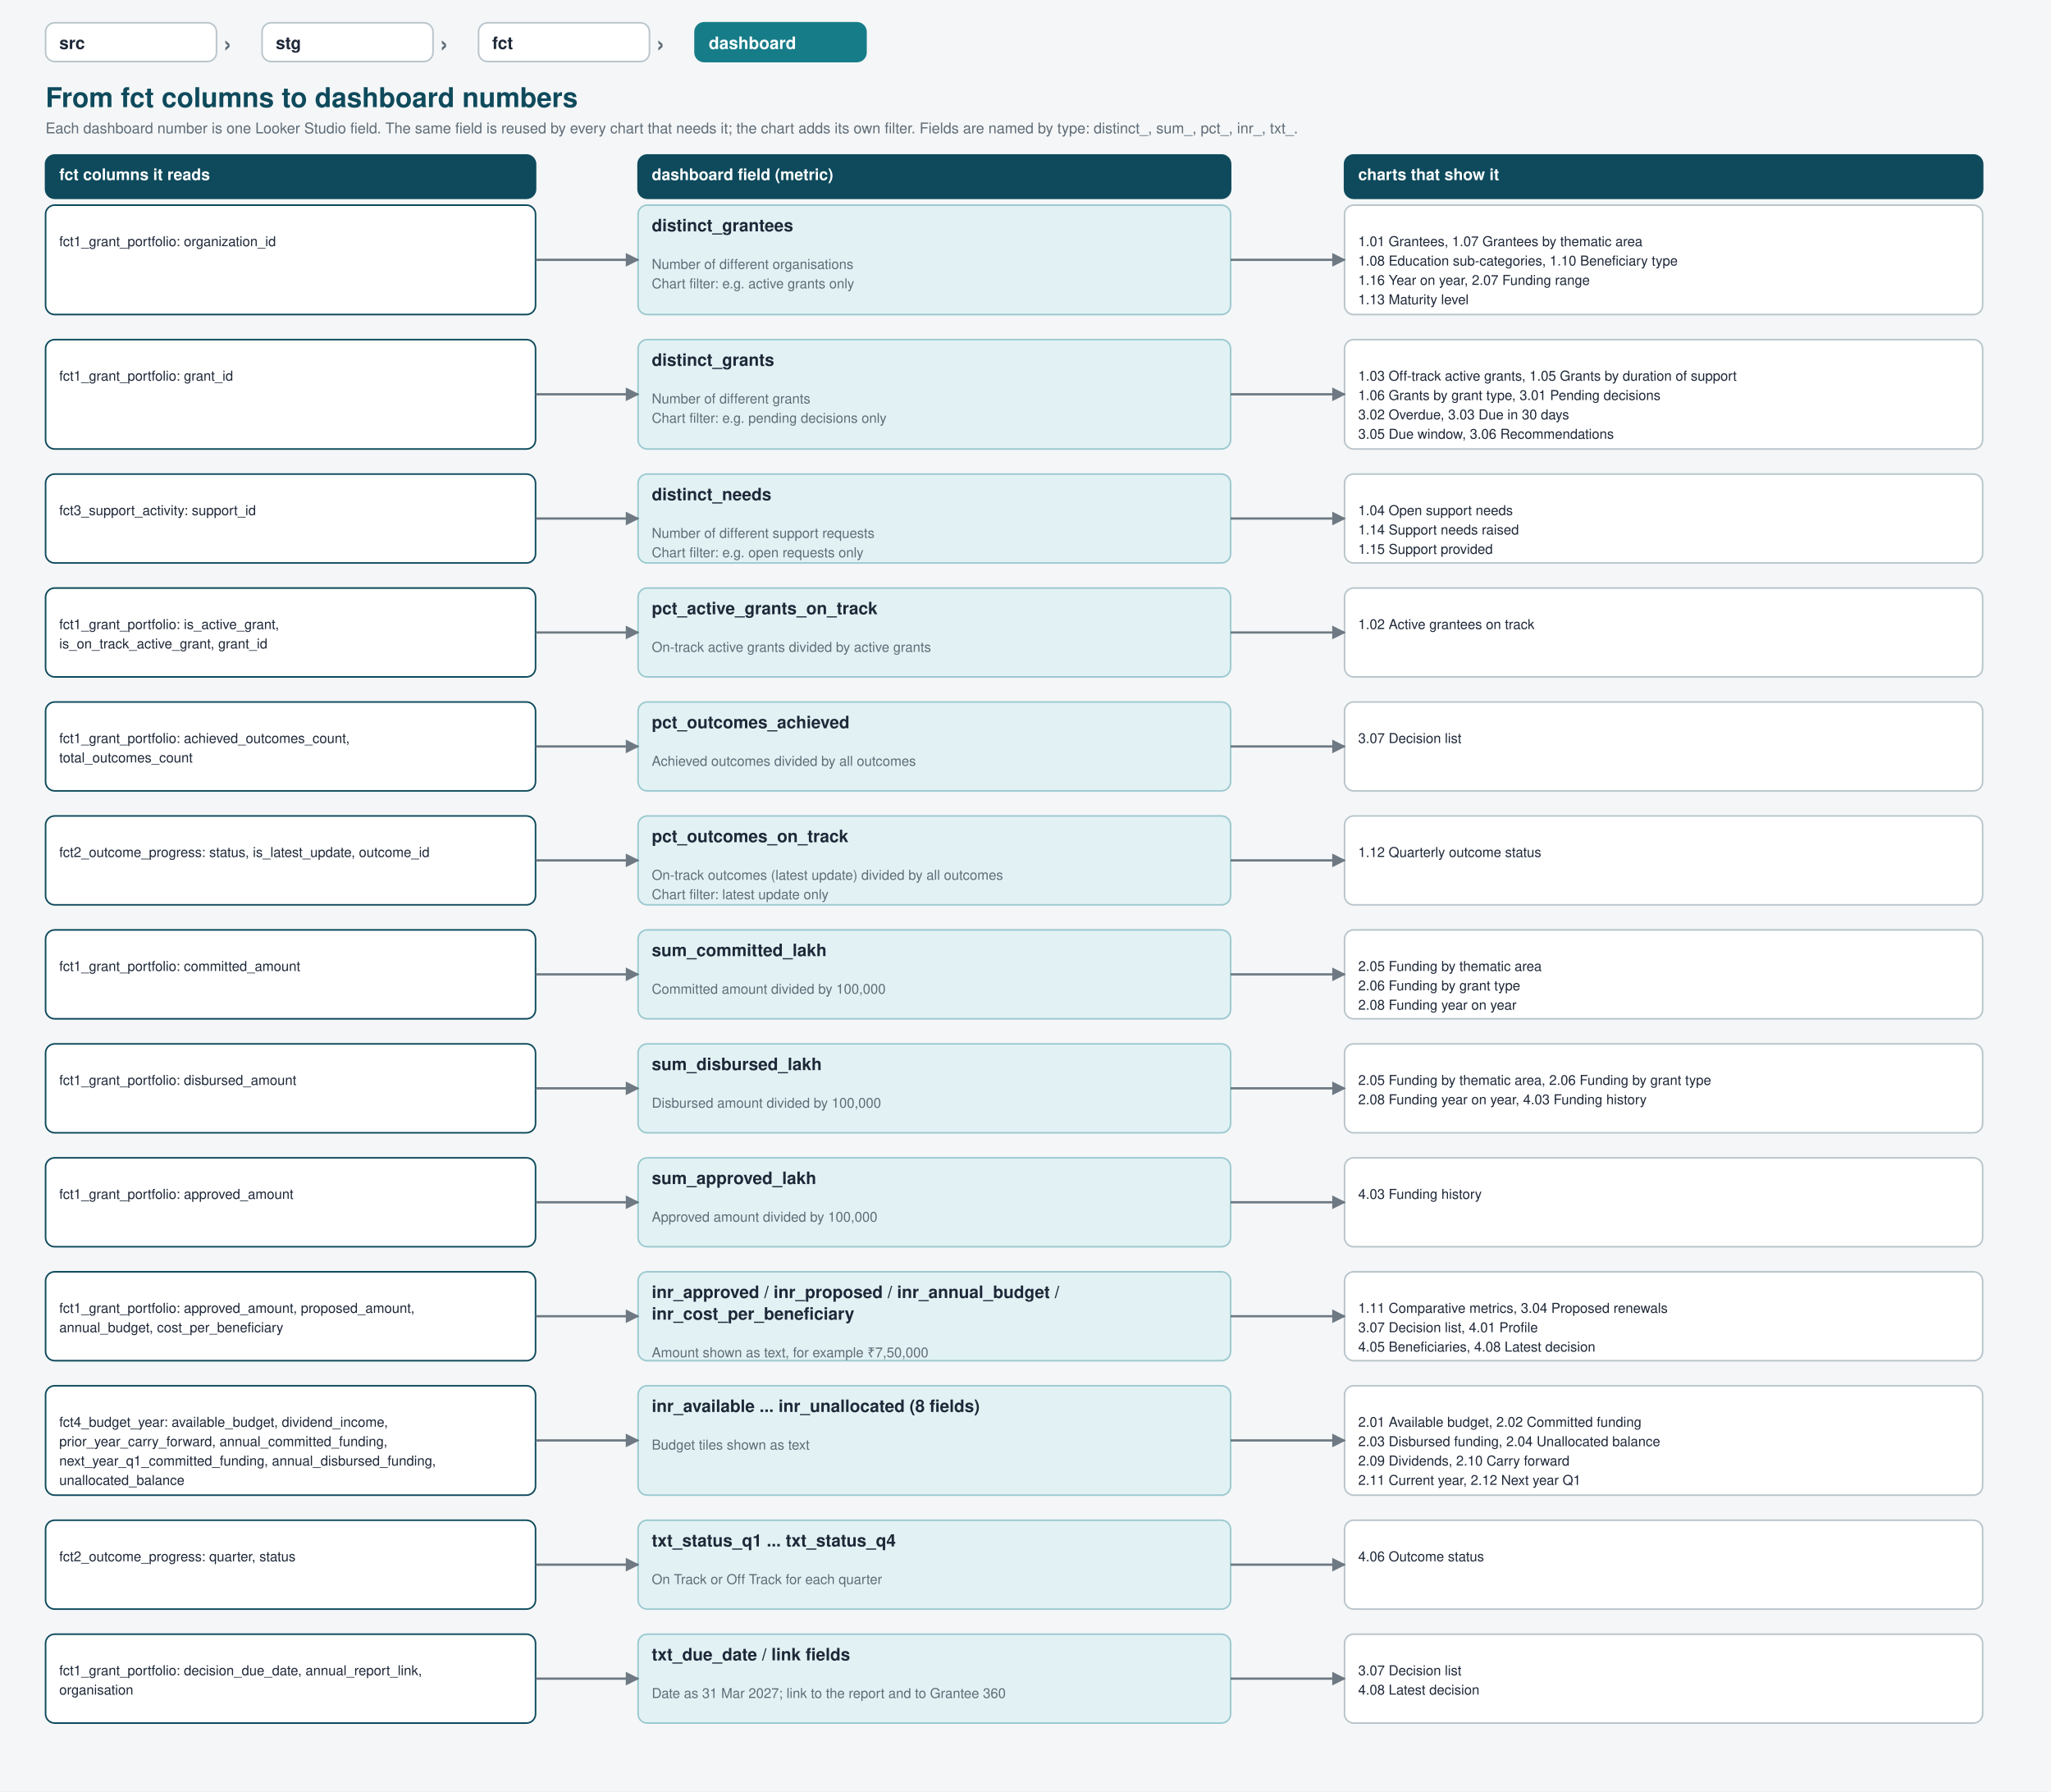
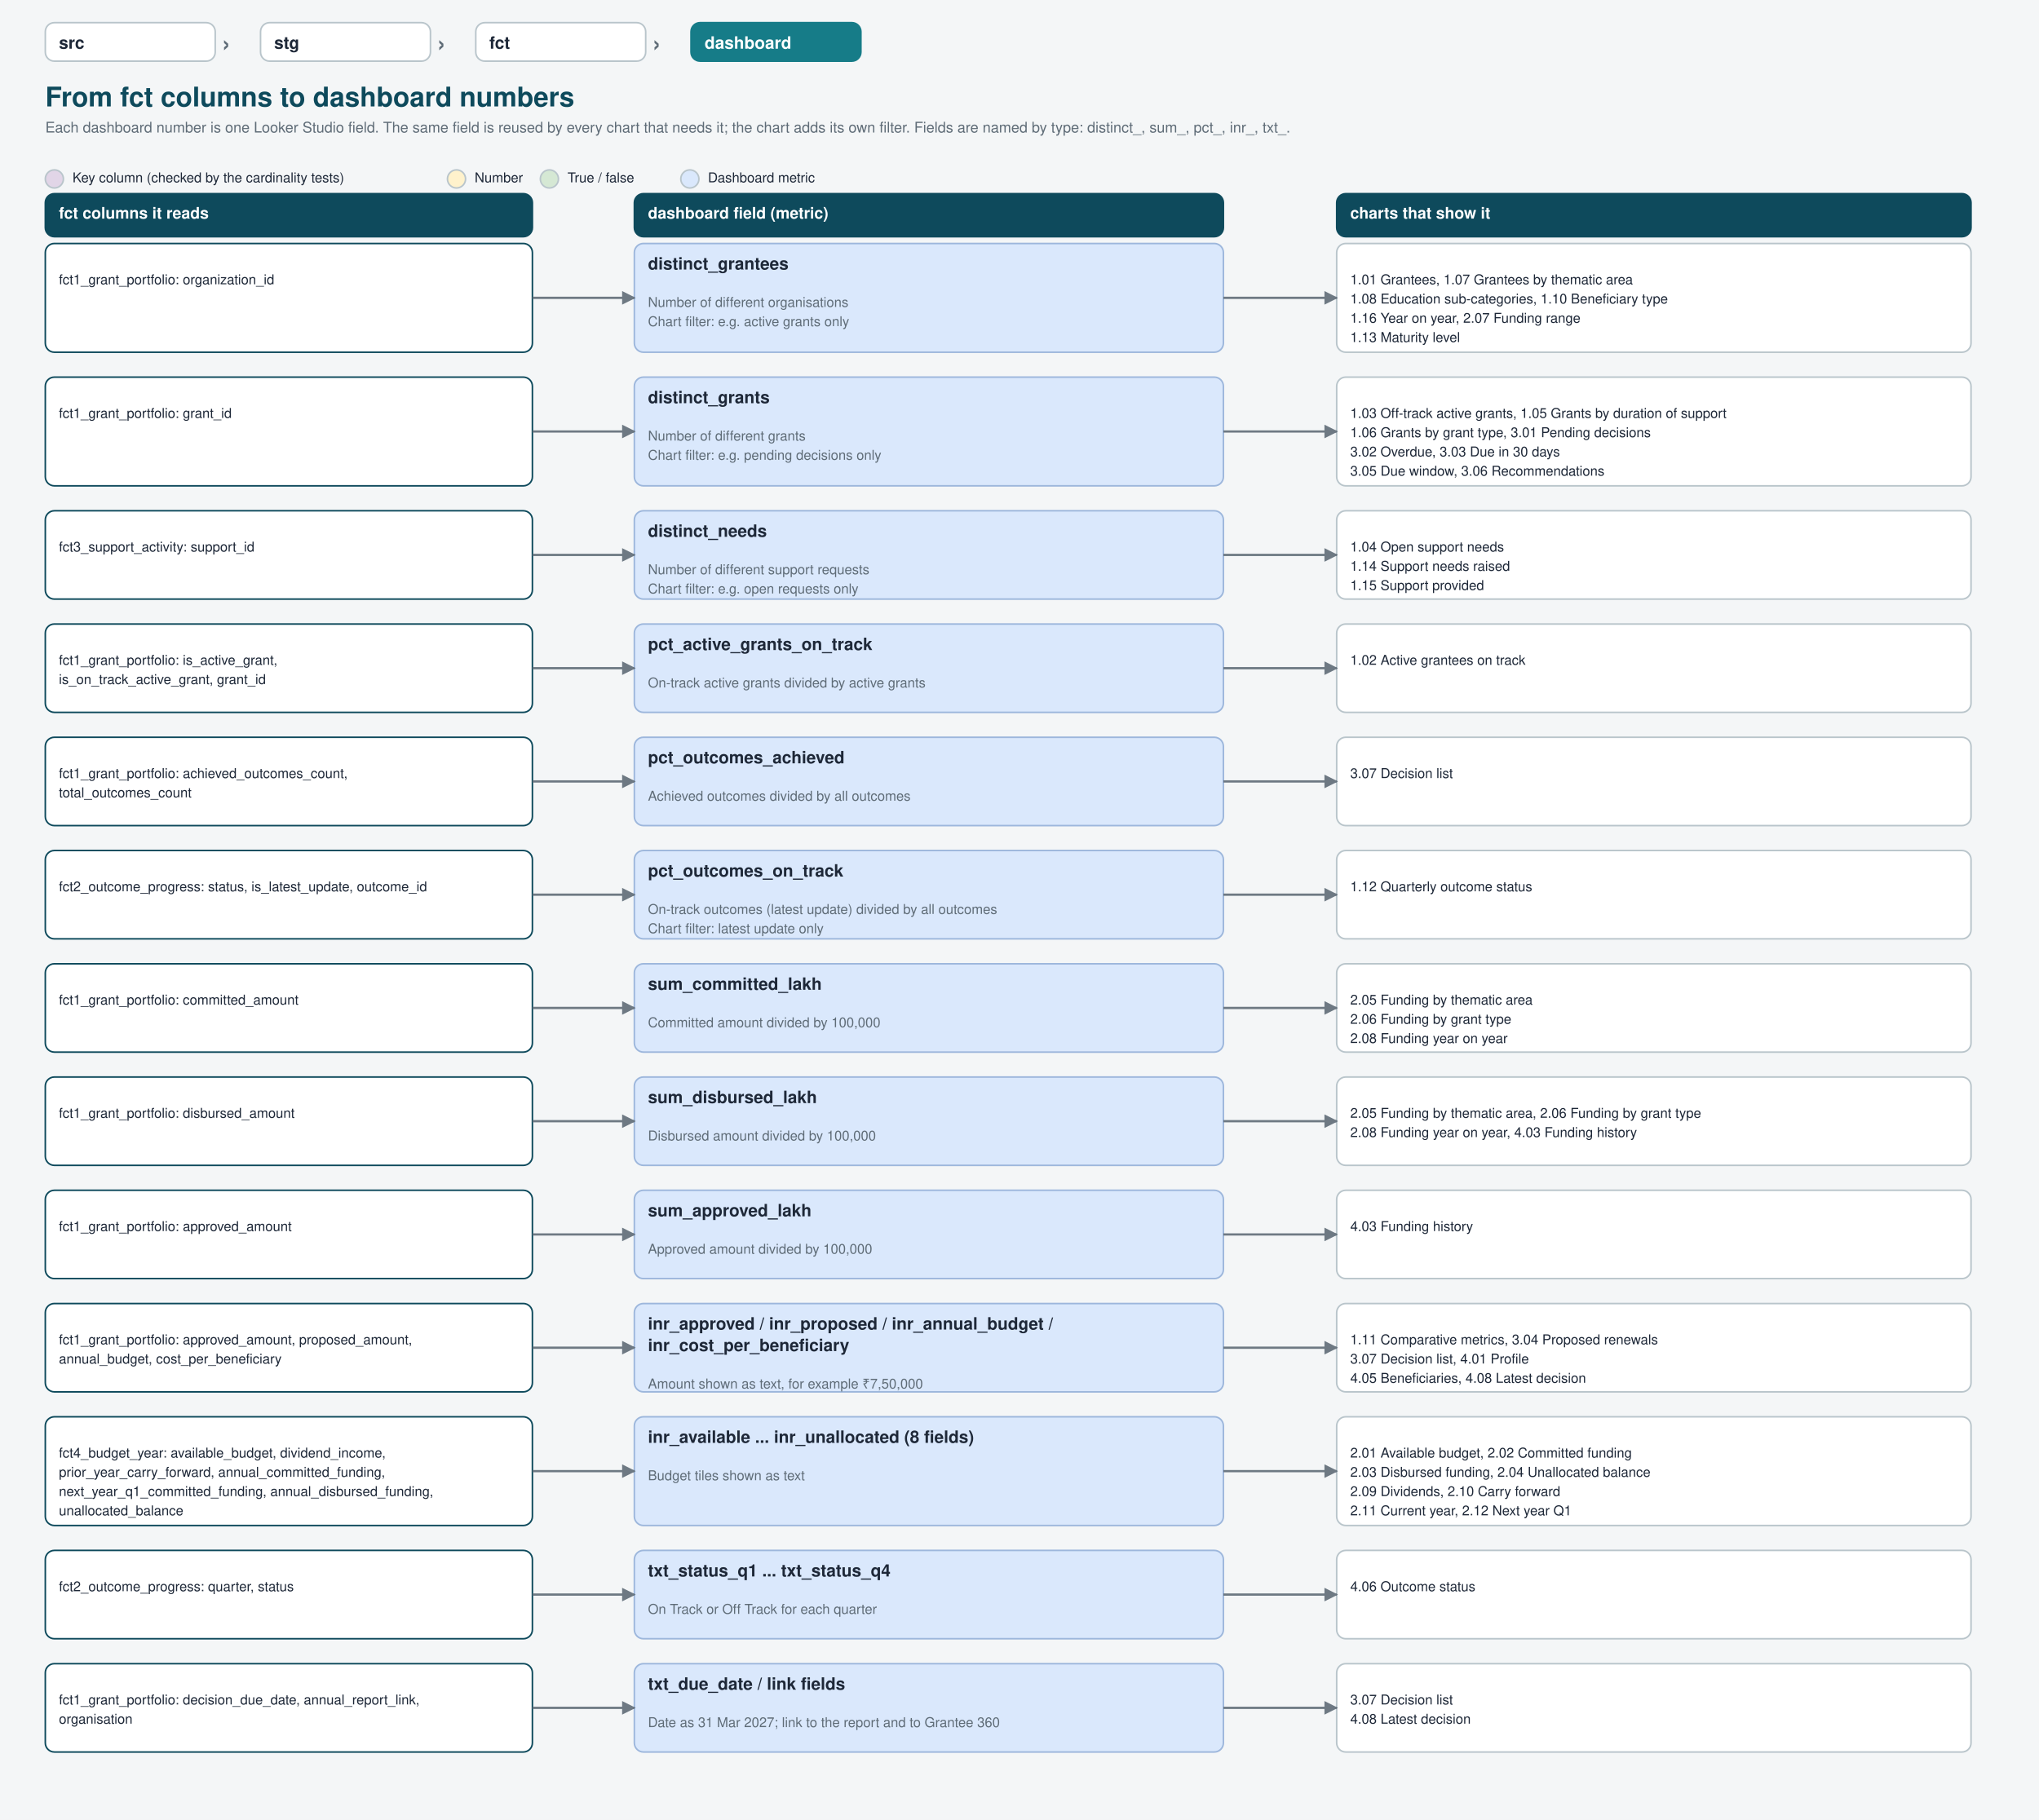
- <svg xmlns="http://www.w3.org/2000/svg" viewBox="0 0 1800 1572" width="1800" height="1572" font-family="Helvetica, Arial, sans-serif">
-   <rect width="1800" height="1572" fill="#F4F6F7" />
+ <svg xmlns="http://www.w3.org/2000/svg" viewBox="0 0 1800 1607" width="1800" height="1607" font-family="Helvetica, Arial, sans-serif">
+   <rect width="1800" height="1607" fill="#F4F6F7" />
  <defs>
    <marker id="arr" viewBox="0 0 10 10" refX="9" refY="5" markerWidth="6" markerHeight="6" orient="auto">
      <path d="M0,0 L10,5 L0,10 z" fill="#5F6C77" />
    </marker>
  </defs>
  <rect x="40" y="20" width="150" height="34" rx="8" fill="#FFFFFF" stroke="#B9C5CB" stroke-width="1.4" />
  <text x="52" y="43" font-size="15" font-weight="700" fill="#1E2838">src</text>
  <text x="196" y="46" font-size="22" fill="#5F6C77" font-weight="700">›</text>
  <rect x="230" y="20" width="150" height="34" rx="8" fill="#FFFFFF" stroke="#B9C5CB" stroke-width="1.4" />
  <text x="242" y="43" font-size="15" font-weight="700" fill="#1E2838">stg</text>
  <text x="386" y="46" font-size="22" fill="#5F6C77" font-weight="700">›</text>
  <rect x="420" y="20" width="150" height="34" rx="8" fill="#FFFFFF" stroke="#B9C5CB" stroke-width="1.4" />
  <text x="432" y="43" font-size="15" font-weight="700" fill="#1E2838">fct</text>
  <text x="576" y="46" font-size="22" fill="#5F6C77" font-weight="700">›</text>
  <rect x="610" y="20" width="150" height="34" rx="8" fill="#167C88" stroke="#167C88" stroke-width="1.4" />
  <text x="622" y="43" font-size="15" font-weight="700" fill="#FFFFFF">dashboard</text>
  <text x="40" y="94" font-size="24" fill="#0E4A5C" font-weight="700">From fct columns to dashboard numbers</text>
  <text x="40" y="117" font-size="13" fill="#5F6C77">Each dashboard number is one Looker Studio field. The same field is reused by every chart that needs it; the chart adds its own filter. Fields are named by type: distinct_, sum_, pct_, inr_, txt_.</text>
-   <rect x="40" y="136" width="430" height="38" rx="8" fill="#0E4A5C" stroke="#0E4A5C" stroke-width="1.4" />
-   <text x="52" y="158" font-size="14" font-weight="700" fill="#FFFFFF">fct columns it reads</text>
-   <rect x="560" y="136" width="520" height="38" rx="8" fill="#0E4A5C" stroke="#0E4A5C" stroke-width="1.4" />
-   <text x="572" y="158" font-size="14" font-weight="700" fill="#FFFFFF">dashboard field (metric)</text>
-   <rect x="1180" y="136" width="560" height="38" rx="8" fill="#0E4A5C" stroke="#0E4A5C" stroke-width="1.4" />
-   <text x="1192" y="158" font-size="14" font-weight="700" fill="#FFFFFF">charts that show it</text>
-   <rect x="40" y="180" width="430" height="96" rx="8" fill="#FFFFFF" stroke="#0E4A5C" stroke-width="1.4" />
-   <text x="52" y="216" font-size="12" fill="#1E2838">fct1_grant_portfolio: organization_id</text>
-   <rect x="560" y="180" width="520" height="96" rx="8" fill="#E2F2F4" stroke="#9CC9D0" stroke-width="1.4" />
-   <text x="572" y="203" font-size="15" font-weight="700" fill="#1E2838">distinct_grantees</text>
-   <text x="572" y="236" font-size="12" fill="#5F6C77">Number of different organisations</text>
-   <text x="572" y="253" font-size="12" fill="#5F6C77">Chart filter: e.g. active grants only</text>
-   <rect x="1180" y="180" width="560" height="96" rx="8" fill="#FFFFFF" stroke="#B9C5CB" stroke-width="1.4" />
-   <text x="1192" y="216" font-size="12" fill="#1E2838">1.01 Grantees, 1.07 Grantees by thematic area</text>
-   <text x="1192" y="233" font-size="12" fill="#1E2838">1.08 Education sub-categories, 1.10 Beneficiary type</text>
-   <text x="1192" y="250" font-size="12" fill="#1E2838">1.16 Year on year, 2.07 Funding range</text>
-   <text x="1192" y="267" font-size="12" fill="#1E2838">1.13 Maturity level</text>
-   <rect x="40" y="298" width="430" height="96" rx="8" fill="#FFFFFF" stroke="#0E4A5C" stroke-width="1.4" />
-   <text x="52" y="334" font-size="12" fill="#1E2838">fct1_grant_portfolio: grant_id</text>
-   <rect x="560" y="298" width="520" height="96" rx="8" fill="#E2F2F4" stroke="#9CC9D0" stroke-width="1.4" />
-   <text x="572" y="321" font-size="15" font-weight="700" fill="#1E2838">distinct_grants</text>
-   <text x="572" y="354" font-size="12" fill="#5F6C77">Number of different grants</text>
-   <text x="572" y="371" font-size="12" fill="#5F6C77">Chart filter: e.g. pending decisions only</text>
-   <rect x="1180" y="298" width="560" height="96" rx="8" fill="#FFFFFF" stroke="#B9C5CB" stroke-width="1.4" />
-   <text x="1192" y="334" font-size="12" fill="#1E2838">1.03 Off-track active grants, 1.05 Grants by duration of support</text>
-   <text x="1192" y="351" font-size="12" fill="#1E2838">1.06 Grants by grant type, 3.01 Pending decisions</text>
-   <text x="1192" y="368" font-size="12" fill="#1E2838">3.02 Overdue, 3.03 Due in 30 days</text>
-   <text x="1192" y="385" font-size="12" fill="#1E2838">3.05 Due window, 3.06 Recommendations</text>
-   <rect x="40" y="416" width="430" height="78" rx="8" fill="#FFFFFF" stroke="#0E4A5C" stroke-width="1.4" />
-   <text x="52" y="452" font-size="12" fill="#1E2838">fct3_support_activity: support_id</text>
-   <rect x="560" y="416" width="520" height="78" rx="8" fill="#E2F2F4" stroke="#9CC9D0" stroke-width="1.4" />
-   <text x="572" y="439" font-size="15" font-weight="700" fill="#1E2838">distinct_needs</text>
-   <text x="572" y="472" font-size="12" fill="#5F6C77">Number of different support requests</text>
-   <text x="572" y="489" font-size="12" fill="#5F6C77">Chart filter: e.g. open requests only</text>
-   <rect x="1180" y="416" width="560" height="78" rx="8" fill="#FFFFFF" stroke="#B9C5CB" stroke-width="1.4" />
-   <text x="1192" y="452" font-size="12" fill="#1E2838">1.04 Open support needs</text>
-   <text x="1192" y="469" font-size="12" fill="#1E2838">1.14 Support needs raised</text>
-   <text x="1192" y="486" font-size="12" fill="#1E2838">1.15 Support provided</text>
-   <rect x="40" y="516" width="430" height="78" rx="8" fill="#FFFFFF" stroke="#0E4A5C" stroke-width="1.4" />
-   <text x="52" y="552" font-size="12" fill="#1E2838">fct1_grant_portfolio: is_active_grant,</text>
-   <text x="52" y="569" font-size="12" fill="#1E2838">is_on_track_active_grant, grant_id</text>
-   <rect x="560" y="516" width="520" height="78" rx="8" fill="#E2F2F4" stroke="#9CC9D0" stroke-width="1.4" />
-   <text x="572" y="539" font-size="15" font-weight="700" fill="#1E2838">pct_active_grants_on_track</text>
-   <text x="572" y="572" font-size="12" fill="#5F6C77">On-track active grants divided by active grants</text>
-   <rect x="1180" y="516" width="560" height="78" rx="8" fill="#FFFFFF" stroke="#B9C5CB" stroke-width="1.4" />
-   <text x="1192" y="552" font-size="12" fill="#1E2838">1.02 Active grantees on track</text>
-   <rect x="40" y="616" width="430" height="78" rx="8" fill="#FFFFFF" stroke="#0E4A5C" stroke-width="1.4" />
-   <text x="52" y="652" font-size="12" fill="#1E2838">fct1_grant_portfolio: achieved_outcomes_count,</text>
-   <text x="52" y="669" font-size="12" fill="#1E2838">total_outcomes_count</text>
-   <rect x="560" y="616" width="520" height="78" rx="8" fill="#E2F2F4" stroke="#9CC9D0" stroke-width="1.4" />
-   <text x="572" y="639" font-size="15" font-weight="700" fill="#1E2838">pct_outcomes_achieved</text>
-   <text x="572" y="672" font-size="12" fill="#5F6C77">Achieved outcomes divided by all outcomes</text>
-   <rect x="1180" y="616" width="560" height="78" rx="8" fill="#FFFFFF" stroke="#B9C5CB" stroke-width="1.4" />
-   <text x="1192" y="652" font-size="12" fill="#1E2838">3.07 Decision list</text>
-   <rect x="40" y="716" width="430" height="78" rx="8" fill="#FFFFFF" stroke="#0E4A5C" stroke-width="1.4" />
-   <text x="52" y="752" font-size="12" fill="#1E2838">fct2_outcome_progress: status, is_latest_update, outcome_id</text>
-   <rect x="560" y="716" width="520" height="78" rx="8" fill="#E2F2F4" stroke="#9CC9D0" stroke-width="1.4" />
-   <text x="572" y="739" font-size="15" font-weight="700" fill="#1E2838">pct_outcomes_on_track</text>
-   <text x="572" y="772" font-size="12" fill="#5F6C77">On-track outcomes (latest update) divided by all outcomes</text>
-   <text x="572" y="789" font-size="12" fill="#5F6C77">Chart filter: latest update only</text>
-   <rect x="1180" y="716" width="560" height="78" rx="8" fill="#FFFFFF" stroke="#B9C5CB" stroke-width="1.4" />
-   <text x="1192" y="752" font-size="12" fill="#1E2838">1.12 Quarterly outcome status</text>
-   <rect x="40" y="816" width="430" height="78" rx="8" fill="#FFFFFF" stroke="#0E4A5C" stroke-width="1.4" />
-   <text x="52" y="852" font-size="12" fill="#1E2838">fct1_grant_portfolio: committed_amount</text>
-   <rect x="560" y="816" width="520" height="78" rx="8" fill="#E2F2F4" stroke="#9CC9D0" stroke-width="1.4" />
-   <text x="572" y="839" font-size="15" font-weight="700" fill="#1E2838">sum_committed_lakh</text>
-   <text x="572" y="872" font-size="12" fill="#5F6C77">Committed amount divided by 100,000</text>
-   <rect x="1180" y="816" width="560" height="78" rx="8" fill="#FFFFFF" stroke="#B9C5CB" stroke-width="1.4" />
-   <text x="1192" y="852" font-size="12" fill="#1E2838">2.05 Funding by thematic area</text>
-   <text x="1192" y="869" font-size="12" fill="#1E2838">2.06 Funding by grant type</text>
-   <text x="1192" y="886" font-size="12" fill="#1E2838">2.08 Funding year on year</text>
-   <rect x="40" y="916" width="430" height="78" rx="8" fill="#FFFFFF" stroke="#0E4A5C" stroke-width="1.4" />
-   <text x="52" y="952" font-size="12" fill="#1E2838">fct1_grant_portfolio: disbursed_amount</text>
-   <rect x="560" y="916" width="520" height="78" rx="8" fill="#E2F2F4" stroke="#9CC9D0" stroke-width="1.4" />
-   <text x="572" y="939" font-size="15" font-weight="700" fill="#1E2838">sum_disbursed_lakh</text>
-   <text x="572" y="972" font-size="12" fill="#5F6C77">Disbursed amount divided by 100,000</text>
-   <rect x="1180" y="916" width="560" height="78" rx="8" fill="#FFFFFF" stroke="#B9C5CB" stroke-width="1.4" />
-   <text x="1192" y="952" font-size="12" fill="#1E2838">2.05 Funding by thematic area, 2.06 Funding by grant type</text>
-   <text x="1192" y="969" font-size="12" fill="#1E2838">2.08 Funding year on year, 4.03 Funding history</text>
-   <rect x="40" y="1016" width="430" height="78" rx="8" fill="#FFFFFF" stroke="#0E4A5C" stroke-width="1.4" />
-   <text x="52" y="1052" font-size="12" fill="#1E2838">fct1_grant_portfolio: approved_amount</text>
-   <rect x="560" y="1016" width="520" height="78" rx="8" fill="#E2F2F4" stroke="#9CC9D0" stroke-width="1.4" />
-   <text x="572" y="1039" font-size="15" font-weight="700" fill="#1E2838">sum_approved_lakh</text>
-   <text x="572" y="1072" font-size="12" fill="#5F6C77">Approved amount divided by 100,000</text>
-   <rect x="1180" y="1016" width="560" height="78" rx="8" fill="#FFFFFF" stroke="#B9C5CB" stroke-width="1.4" />
-   <text x="1192" y="1052" font-size="12" fill="#1E2838">4.03 Funding history</text>
-   <rect x="40" y="1116" width="430" height="78" rx="8" fill="#FFFFFF" stroke="#0E4A5C" stroke-width="1.4" />
-   <text x="52" y="1152" font-size="12" fill="#1E2838">fct1_grant_portfolio: approved_amount, proposed_amount,</text>
-   <text x="52" y="1169" font-size="12" fill="#1E2838">annual_budget, cost_per_beneficiary</text>
-   <rect x="560" y="1116" width="520" height="78" rx="8" fill="#E2F2F4" stroke="#9CC9D0" stroke-width="1.4" />
-   <text x="572" y="1139" font-size="15" font-weight="700" fill="#1E2838">inr_approved / inr_proposed / inr_annual_budget /</text>
-   <text x="572" y="1158" font-size="15" font-weight="700" fill="#1E2838">inr_cost_per_beneficiary</text>
-   <text x="572" y="1191" font-size="12" fill="#5F6C77">Amount shown as text, for example ₹7,50,000</text>
-   <rect x="1180" y="1116" width="560" height="78" rx="8" fill="#FFFFFF" stroke="#B9C5CB" stroke-width="1.4" />
-   <text x="1192" y="1152" font-size="12" fill="#1E2838">1.11 Comparative metrics, 3.04 Proposed renewals</text>
-   <text x="1192" y="1169" font-size="12" fill="#1E2838">3.07 Decision list, 4.01 Profile</text>
-   <text x="1192" y="1186" font-size="12" fill="#1E2838">4.05 Beneficiaries, 4.08 Latest decision</text>
-   <rect x="40" y="1216" width="430" height="96" rx="8" fill="#FFFFFF" stroke="#0E4A5C" stroke-width="1.4" />
-   <text x="52" y="1252" font-size="12" fill="#1E2838">fct4_budget_year: available_budget, dividend_income,</text>
-   <text x="52" y="1269" font-size="12" fill="#1E2838">prior_year_carry_forward, annual_committed_funding,</text>
-   <text x="52" y="1286" font-size="12" fill="#1E2838">next_year_q1_committed_funding, annual_disbursed_funding,</text>
-   <text x="52" y="1303" font-size="12" fill="#1E2838">unallocated_balance</text>
-   <rect x="560" y="1216" width="520" height="96" rx="8" fill="#E2F2F4" stroke="#9CC9D0" stroke-width="1.4" />
-   <text x="572" y="1239" font-size="15" font-weight="700" fill="#1E2838">inr_available ... inr_unallocated (8 fields)</text>
-   <text x="572" y="1272" font-size="12" fill="#5F6C77">Budget tiles shown as text</text>
-   <rect x="1180" y="1216" width="560" height="96" rx="8" fill="#FFFFFF" stroke="#B9C5CB" stroke-width="1.4" />
-   <text x="1192" y="1252" font-size="12" fill="#1E2838">2.01 Available budget, 2.02 Committed funding</text>
-   <text x="1192" y="1269" font-size="12" fill="#1E2838">2.03 Disbursed funding, 2.04 Unallocated balance</text>
-   <text x="1192" y="1286" font-size="12" fill="#1E2838">2.09 Dividends, 2.10 Carry forward</text>
-   <text x="1192" y="1303" font-size="12" fill="#1E2838">2.11 Current year, 2.12 Next year Q1</text>
-   <rect x="40" y="1334" width="430" height="78" rx="8" fill="#FFFFFF" stroke="#0E4A5C" stroke-width="1.4" />
-   <text x="52" y="1370" font-size="12" fill="#1E2838">fct2_outcome_progress: quarter, status</text>
-   <rect x="560" y="1334" width="520" height="78" rx="8" fill="#E2F2F4" stroke="#9CC9D0" stroke-width="1.4" />
-   <text x="572" y="1357" font-size="15" font-weight="700" fill="#1E2838">txt_status_q1 ... txt_status_q4</text>
-   <text x="572" y="1390" font-size="12" fill="#5F6C77">On Track or Off Track for each quarter</text>
-   <rect x="1180" y="1334" width="560" height="78" rx="8" fill="#FFFFFF" stroke="#B9C5CB" stroke-width="1.4" />
-   <text x="1192" y="1370" font-size="12" fill="#1E2838">4.06 Outcome status</text>
-   <rect x="40" y="1434" width="430" height="78" rx="8" fill="#FFFFFF" stroke="#0E4A5C" stroke-width="1.4" />
-   <text x="52" y="1470" font-size="12" fill="#1E2838">fct1_grant_portfolio: decision_due_date, annual_report_link,</text>
-   <text x="52" y="1487" font-size="12" fill="#1E2838">organisation</text>
-   <rect x="560" y="1434" width="520" height="78" rx="8" fill="#E2F2F4" stroke="#9CC9D0" stroke-width="1.4" />
-   <text x="572" y="1457" font-size="15" font-weight="700" fill="#1E2838">txt_due_date / link fields</text>
-   <text x="572" y="1490" font-size="12" fill="#5F6C77">Date as 31 Mar 2027; link to the report and to Grantee 360</text>
-   <rect x="1180" y="1434" width="560" height="78" rx="8" fill="#FFFFFF" stroke="#B9C5CB" stroke-width="1.4" />
-   <text x="1192" y="1470" font-size="12" fill="#1E2838">3.07 Decision list</text>
-   <text x="1192" y="1487" font-size="12" fill="#1E2838">4.08 Latest decision</text>
-   <path d="M470,228 C515,228 515,228 560,228" fill="none" stroke="#5F6C77" stroke-width="2" opacity="0.9" marker-end="url(#arr)" />
-   <path d="M1080,228 C1130,228 1130,228 1180,228" fill="none" stroke="#5F6C77" stroke-width="2" opacity="0.9" marker-end="url(#arr)" />
-   <path d="M470,346 C515,346 515,346 560,346" fill="none" stroke="#5F6C77" stroke-width="2" opacity="0.9" marker-end="url(#arr)" />
-   <path d="M1080,346 C1130,346 1130,346 1180,346" fill="none" stroke="#5F6C77" stroke-width="2" opacity="0.9" marker-end="url(#arr)" />
-   <path d="M470,455 C515,455 515,455 560,455" fill="none" stroke="#5F6C77" stroke-width="2" opacity="0.9" marker-end="url(#arr)" />
-   <path d="M1080,455 C1130,455 1130,455 1180,455" fill="none" stroke="#5F6C77" stroke-width="2" opacity="0.9" marker-end="url(#arr)" />
-   <path d="M470,555 C515,555 515,555 560,555" fill="none" stroke="#5F6C77" stroke-width="2" opacity="0.9" marker-end="url(#arr)" />
-   <path d="M1080,555 C1130,555 1130,555 1180,555" fill="none" stroke="#5F6C77" stroke-width="2" opacity="0.9" marker-end="url(#arr)" />
-   <path d="M470,655 C515,655 515,655 560,655" fill="none" stroke="#5F6C77" stroke-width="2" opacity="0.9" marker-end="url(#arr)" />
-   <path d="M1080,655 C1130,655 1130,655 1180,655" fill="none" stroke="#5F6C77" stroke-width="2" opacity="0.9" marker-end="url(#arr)" />
-   <path d="M470,755 C515,755 515,755 560,755" fill="none" stroke="#5F6C77" stroke-width="2" opacity="0.9" marker-end="url(#arr)" />
-   <path d="M1080,755 C1130,755 1130,755 1180,755" fill="none" stroke="#5F6C77" stroke-width="2" opacity="0.9" marker-end="url(#arr)" />
-   <path d="M470,855 C515,855 515,855 560,855" fill="none" stroke="#5F6C77" stroke-width="2" opacity="0.9" marker-end="url(#arr)" />
-   <path d="M1080,855 C1130,855 1130,855 1180,855" fill="none" stroke="#5F6C77" stroke-width="2" opacity="0.9" marker-end="url(#arr)" />
-   <path d="M470,955 C515,955 515,955 560,955" fill="none" stroke="#5F6C77" stroke-width="2" opacity="0.9" marker-end="url(#arr)" />
-   <path d="M1080,955 C1130,955 1130,955 1180,955" fill="none" stroke="#5F6C77" stroke-width="2" opacity="0.9" marker-end="url(#arr)" />
-   <path d="M470,1055 C515,1055 515,1055 560,1055" fill="none" stroke="#5F6C77" stroke-width="2" opacity="0.9" marker-end="url(#arr)" />
-   <path d="M1080,1055 C1130,1055 1130,1055 1180,1055" fill="none" stroke="#5F6C77" stroke-width="2" opacity="0.9" marker-end="url(#arr)" />
-   <path d="M470,1155 C515,1155 515,1155 560,1155" fill="none" stroke="#5F6C77" stroke-width="2" opacity="0.9" marker-end="url(#arr)" />
-   <path d="M1080,1155 C1130,1155 1130,1155 1180,1155" fill="none" stroke="#5F6C77" stroke-width="2" opacity="0.9" marker-end="url(#arr)" />
-   <path d="M470,1264 C515,1264 515,1264 560,1264" fill="none" stroke="#5F6C77" stroke-width="2" opacity="0.9" marker-end="url(#arr)" />
-   <path d="M1080,1264 C1130,1264 1130,1264 1180,1264" fill="none" stroke="#5F6C77" stroke-width="2" opacity="0.9" marker-end="url(#arr)" />
-   <path d="M470,1373 C515,1373 515,1373 560,1373" fill="none" stroke="#5F6C77" stroke-width="2" opacity="0.9" marker-end="url(#arr)" />
-   <path d="M1080,1373 C1130,1373 1130,1373 1180,1373" fill="none" stroke="#5F6C77" stroke-width="2" opacity="0.9" marker-end="url(#arr)" />
-   <path d="M470,1473 C515,1473 515,1473 560,1473" fill="none" stroke="#5F6C77" stroke-width="2" opacity="0.9" marker-end="url(#arr)" />
-   <path d="M1080,1473 C1130,1473 1130,1473 1180,1473" fill="none" stroke="#5F6C77" stroke-width="2" opacity="0.9" marker-end="url(#arr)" />
+   <rect x="40" y="150" width="16" height="16" rx="8" fill="#E1D5E7" stroke="#B9C5CB" stroke-width="1.4" />
+   <text x="64" y="161" font-size="12" fill="#1E2838">Key column (checked by the cardinality tests)</text>
+   <rect x="395" y="150" width="16" height="16" rx="8" fill="#FFF2CC" stroke="#B9C5CB" stroke-width="1.4" />
+   <text x="419" y="161" font-size="12" fill="#1E2838">Number</text>
+   <rect x="477" y="150" width="16" height="16" rx="8" fill="#D5E8D4" stroke="#B9C5CB" stroke-width="1.4" />
+   <text x="501" y="161" font-size="12" fill="#1E2838">True / false</text>
+   <rect x="601" y="150" width="16" height="16" rx="8" fill="#DAE8FC" stroke="#B9C5CB" stroke-width="1.4" />
+   <text x="625" y="161" font-size="12" fill="#1E2838">Dashboard metric</text>
+   <rect x="40" y="171" width="430" height="38" rx="8" fill="#0E4A5C" stroke="#0E4A5C" stroke-width="1.4" />
+   <text x="52" y="193" font-size="14" font-weight="700" fill="#FFFFFF">fct columns it reads</text>
+   <rect x="560" y="171" width="520" height="38" rx="8" fill="#0E4A5C" stroke="#0E4A5C" stroke-width="1.4" />
+   <text x="572" y="193" font-size="14" font-weight="700" fill="#FFFFFF">dashboard field (metric)</text>
+   <rect x="1180" y="171" width="560" height="38" rx="8" fill="#0E4A5C" stroke="#0E4A5C" stroke-width="1.4" />
+   <text x="1192" y="193" font-size="14" font-weight="700" fill="#FFFFFF">charts that show it</text>
+   <rect x="40" y="215" width="430" height="96" rx="8" fill="#FFFFFF" stroke="#0E4A5C" stroke-width="1.4" />
+   <text x="52" y="251" font-size="12" fill="#1E2838">fct1_grant_portfolio: organization_id</text>
+   <rect x="560" y="215" width="520" height="96" rx="8" fill="#DAE8FC" stroke="#9DB7DC" stroke-width="1.4" />
+   <text x="572" y="238" font-size="15" font-weight="700" fill="#1E2838">distinct_grantees</text>
+   <text x="572" y="271" font-size="12" fill="#5F6C77">Number of different organisations</text>
+   <text x="572" y="288" font-size="12" fill="#5F6C77">Chart filter: e.g. active grants only</text>
+   <rect x="1180" y="215" width="560" height="96" rx="8" fill="#FFFFFF" stroke="#B9C5CB" stroke-width="1.4" />
+   <text x="1192" y="251" font-size="12" fill="#1E2838">1.01 Grantees, 1.07 Grantees by thematic area</text>
+   <text x="1192" y="268" font-size="12" fill="#1E2838">1.08 Education sub-categories, 1.10 Beneficiary type</text>
+   <text x="1192" y="285" font-size="12" fill="#1E2838">1.16 Year on year, 2.07 Funding range</text>
+   <text x="1192" y="302" font-size="12" fill="#1E2838">1.13 Maturity level</text>
+   <rect x="40" y="333" width="430" height="96" rx="8" fill="#FFFFFF" stroke="#0E4A5C" stroke-width="1.4" />
+   <text x="52" y="369" font-size="12" fill="#1E2838">fct1_grant_portfolio: grant_id</text>
+   <rect x="560" y="333" width="520" height="96" rx="8" fill="#DAE8FC" stroke="#9DB7DC" stroke-width="1.4" />
+   <text x="572" y="356" font-size="15" font-weight="700" fill="#1E2838">distinct_grants</text>
+   <text x="572" y="389" font-size="12" fill="#5F6C77">Number of different grants</text>
+   <text x="572" y="406" font-size="12" fill="#5F6C77">Chart filter: e.g. pending decisions only</text>
+   <rect x="1180" y="333" width="560" height="96" rx="8" fill="#FFFFFF" stroke="#B9C5CB" stroke-width="1.4" />
+   <text x="1192" y="369" font-size="12" fill="#1E2838">1.03 Off-track active grants, 1.05 Grants by duration of support</text>
+   <text x="1192" y="386" font-size="12" fill="#1E2838">1.06 Grants by grant type, 3.01 Pending decisions</text>
+   <text x="1192" y="403" font-size="12" fill="#1E2838">3.02 Overdue, 3.03 Due in 30 days</text>
+   <text x="1192" y="420" font-size="12" fill="#1E2838">3.05 Due window, 3.06 Recommendations</text>
+   <rect x="40" y="451" width="430" height="78" rx="8" fill="#FFFFFF" stroke="#0E4A5C" stroke-width="1.4" />
+   <text x="52" y="487" font-size="12" fill="#1E2838">fct3_support_activity: support_id</text>
+   <rect x="560" y="451" width="520" height="78" rx="8" fill="#DAE8FC" stroke="#9DB7DC" stroke-width="1.4" />
+   <text x="572" y="474" font-size="15" font-weight="700" fill="#1E2838">distinct_needs</text>
+   <text x="572" y="507" font-size="12" fill="#5F6C77">Number of different support requests</text>
+   <text x="572" y="524" font-size="12" fill="#5F6C77">Chart filter: e.g. open requests only</text>
+   <rect x="1180" y="451" width="560" height="78" rx="8" fill="#FFFFFF" stroke="#B9C5CB" stroke-width="1.4" />
+   <text x="1192" y="487" font-size="12" fill="#1E2838">1.04 Open support needs</text>
+   <text x="1192" y="504" font-size="12" fill="#1E2838">1.14 Support needs raised</text>
+   <text x="1192" y="521" font-size="12" fill="#1E2838">1.15 Support provided</text>
+   <rect x="40" y="551" width="430" height="78" rx="8" fill="#FFFFFF" stroke="#0E4A5C" stroke-width="1.4" />
+   <text x="52" y="587" font-size="12" fill="#1E2838">fct1_grant_portfolio: is_active_grant,</text>
+   <text x="52" y="604" font-size="12" fill="#1E2838">is_on_track_active_grant, grant_id</text>
+   <rect x="560" y="551" width="520" height="78" rx="8" fill="#DAE8FC" stroke="#9DB7DC" stroke-width="1.4" />
+   <text x="572" y="574" font-size="15" font-weight="700" fill="#1E2838">pct_active_grants_on_track</text>
+   <text x="572" y="607" font-size="12" fill="#5F6C77">On-track active grants divided by active grants</text>
+   <rect x="1180" y="551" width="560" height="78" rx="8" fill="#FFFFFF" stroke="#B9C5CB" stroke-width="1.4" />
+   <text x="1192" y="587" font-size="12" fill="#1E2838">1.02 Active grantees on track</text>
+   <rect x="40" y="651" width="430" height="78" rx="8" fill="#FFFFFF" stroke="#0E4A5C" stroke-width="1.4" />
+   <text x="52" y="687" font-size="12" fill="#1E2838">fct1_grant_portfolio: achieved_outcomes_count,</text>
+   <text x="52" y="704" font-size="12" fill="#1E2838">total_outcomes_count</text>
+   <rect x="560" y="651" width="520" height="78" rx="8" fill="#DAE8FC" stroke="#9DB7DC" stroke-width="1.4" />
+   <text x="572" y="674" font-size="15" font-weight="700" fill="#1E2838">pct_outcomes_achieved</text>
+   <text x="572" y="707" font-size="12" fill="#5F6C77">Achieved outcomes divided by all outcomes</text>
+   <rect x="1180" y="651" width="560" height="78" rx="8" fill="#FFFFFF" stroke="#B9C5CB" stroke-width="1.4" />
+   <text x="1192" y="687" font-size="12" fill="#1E2838">3.07 Decision list</text>
+   <rect x="40" y="751" width="430" height="78" rx="8" fill="#FFFFFF" stroke="#0E4A5C" stroke-width="1.4" />
+   <text x="52" y="787" font-size="12" fill="#1E2838">fct2_outcome_progress: status, is_latest_update, outcome_id</text>
+   <rect x="560" y="751" width="520" height="78" rx="8" fill="#DAE8FC" stroke="#9DB7DC" stroke-width="1.4" />
+   <text x="572" y="774" font-size="15" font-weight="700" fill="#1E2838">pct_outcomes_on_track</text>
+   <text x="572" y="807" font-size="12" fill="#5F6C77">On-track outcomes (latest update) divided by all outcomes</text>
+   <text x="572" y="824" font-size="12" fill="#5F6C77">Chart filter: latest update only</text>
+   <rect x="1180" y="751" width="560" height="78" rx="8" fill="#FFFFFF" stroke="#B9C5CB" stroke-width="1.4" />
+   <text x="1192" y="787" font-size="12" fill="#1E2838">1.12 Quarterly outcome status</text>
+   <rect x="40" y="851" width="430" height="78" rx="8" fill="#FFFFFF" stroke="#0E4A5C" stroke-width="1.4" />
+   <text x="52" y="887" font-size="12" fill="#1E2838">fct1_grant_portfolio: committed_amount</text>
+   <rect x="560" y="851" width="520" height="78" rx="8" fill="#DAE8FC" stroke="#9DB7DC" stroke-width="1.4" />
+   <text x="572" y="874" font-size="15" font-weight="700" fill="#1E2838">sum_committed_lakh</text>
+   <text x="572" y="907" font-size="12" fill="#5F6C77">Committed amount divided by 100,000</text>
+   <rect x="1180" y="851" width="560" height="78" rx="8" fill="#FFFFFF" stroke="#B9C5CB" stroke-width="1.4" />
+   <text x="1192" y="887" font-size="12" fill="#1E2838">2.05 Funding by thematic area</text>
+   <text x="1192" y="904" font-size="12" fill="#1E2838">2.06 Funding by grant type</text>
+   <text x="1192" y="921" font-size="12" fill="#1E2838">2.08 Funding year on year</text>
+   <rect x="40" y="951" width="430" height="78" rx="8" fill="#FFFFFF" stroke="#0E4A5C" stroke-width="1.4" />
+   <text x="52" y="987" font-size="12" fill="#1E2838">fct1_grant_portfolio: disbursed_amount</text>
+   <rect x="560" y="951" width="520" height="78" rx="8" fill="#DAE8FC" stroke="#9DB7DC" stroke-width="1.4" />
+   <text x="572" y="974" font-size="15" font-weight="700" fill="#1E2838">sum_disbursed_lakh</text>
+   <text x="572" y="1007" font-size="12" fill="#5F6C77">Disbursed amount divided by 100,000</text>
+   <rect x="1180" y="951" width="560" height="78" rx="8" fill="#FFFFFF" stroke="#B9C5CB" stroke-width="1.4" />
+   <text x="1192" y="987" font-size="12" fill="#1E2838">2.05 Funding by thematic area, 2.06 Funding by grant type</text>
+   <text x="1192" y="1004" font-size="12" fill="#1E2838">2.08 Funding year on year, 4.03 Funding history</text>
+   <rect x="40" y="1051" width="430" height="78" rx="8" fill="#FFFFFF" stroke="#0E4A5C" stroke-width="1.4" />
+   <text x="52" y="1087" font-size="12" fill="#1E2838">fct1_grant_portfolio: approved_amount</text>
+   <rect x="560" y="1051" width="520" height="78" rx="8" fill="#DAE8FC" stroke="#9DB7DC" stroke-width="1.4" />
+   <text x="572" y="1074" font-size="15" font-weight="700" fill="#1E2838">sum_approved_lakh</text>
+   <text x="572" y="1107" font-size="12" fill="#5F6C77">Approved amount divided by 100,000</text>
+   <rect x="1180" y="1051" width="560" height="78" rx="8" fill="#FFFFFF" stroke="#B9C5CB" stroke-width="1.4" />
+   <text x="1192" y="1087" font-size="12" fill="#1E2838">4.03 Funding history</text>
+   <rect x="40" y="1151" width="430" height="78" rx="8" fill="#FFFFFF" stroke="#0E4A5C" stroke-width="1.4" />
+   <text x="52" y="1187" font-size="12" fill="#1E2838">fct1_grant_portfolio: approved_amount, proposed_amount,</text>
+   <text x="52" y="1204" font-size="12" fill="#1E2838">annual_budget, cost_per_beneficiary</text>
+   <rect x="560" y="1151" width="520" height="78" rx="8" fill="#DAE8FC" stroke="#9DB7DC" stroke-width="1.4" />
+   <text x="572" y="1174" font-size="15" font-weight="700" fill="#1E2838">inr_approved / inr_proposed / inr_annual_budget /</text>
+   <text x="572" y="1193" font-size="15" font-weight="700" fill="#1E2838">inr_cost_per_beneficiary</text>
+   <text x="572" y="1226" font-size="12" fill="#5F6C77">Amount shown as text, for example ₹7,50,000</text>
+   <rect x="1180" y="1151" width="560" height="78" rx="8" fill="#FFFFFF" stroke="#B9C5CB" stroke-width="1.4" />
+   <text x="1192" y="1187" font-size="12" fill="#1E2838">1.11 Comparative metrics, 3.04 Proposed renewals</text>
+   <text x="1192" y="1204" font-size="12" fill="#1E2838">3.07 Decision list, 4.01 Profile</text>
+   <text x="1192" y="1221" font-size="12" fill="#1E2838">4.05 Beneficiaries, 4.08 Latest decision</text>
+   <rect x="40" y="1251" width="430" height="96" rx="8" fill="#FFFFFF" stroke="#0E4A5C" stroke-width="1.4" />
+   <text x="52" y="1287" font-size="12" fill="#1E2838">fct4_budget_year: available_budget, dividend_income,</text>
+   <text x="52" y="1304" font-size="12" fill="#1E2838">prior_year_carry_forward, annual_committed_funding,</text>
+   <text x="52" y="1321" font-size="12" fill="#1E2838">next_year_q1_committed_funding, annual_disbursed_funding,</text>
+   <text x="52" y="1338" font-size="12" fill="#1E2838">unallocated_balance</text>
+   <rect x="560" y="1251" width="520" height="96" rx="8" fill="#DAE8FC" stroke="#9DB7DC" stroke-width="1.4" />
+   <text x="572" y="1274" font-size="15" font-weight="700" fill="#1E2838">inr_available ... inr_unallocated (8 fields)</text>
+   <text x="572" y="1307" font-size="12" fill="#5F6C77">Budget tiles shown as text</text>
+   <rect x="1180" y="1251" width="560" height="96" rx="8" fill="#FFFFFF" stroke="#B9C5CB" stroke-width="1.4" />
+   <text x="1192" y="1287" font-size="12" fill="#1E2838">2.01 Available budget, 2.02 Committed funding</text>
+   <text x="1192" y="1304" font-size="12" fill="#1E2838">2.03 Disbursed funding, 2.04 Unallocated balance</text>
+   <text x="1192" y="1321" font-size="12" fill="#1E2838">2.09 Dividends, 2.10 Carry forward</text>
+   <text x="1192" y="1338" font-size="12" fill="#1E2838">2.11 Current year, 2.12 Next year Q1</text>
+   <rect x="40" y="1369" width="430" height="78" rx="8" fill="#FFFFFF" stroke="#0E4A5C" stroke-width="1.4" />
+   <text x="52" y="1405" font-size="12" fill="#1E2838">fct2_outcome_progress: quarter, status</text>
+   <rect x="560" y="1369" width="520" height="78" rx="8" fill="#DAE8FC" stroke="#9DB7DC" stroke-width="1.4" />
+   <text x="572" y="1392" font-size="15" font-weight="700" fill="#1E2838">txt_status_q1 ... txt_status_q4</text>
+   <text x="572" y="1425" font-size="12" fill="#5F6C77">On Track or Off Track for each quarter</text>
+   <rect x="1180" y="1369" width="560" height="78" rx="8" fill="#FFFFFF" stroke="#B9C5CB" stroke-width="1.4" />
+   <text x="1192" y="1405" font-size="12" fill="#1E2838">4.06 Outcome status</text>
+   <rect x="40" y="1469" width="430" height="78" rx="8" fill="#FFFFFF" stroke="#0E4A5C" stroke-width="1.4" />
+   <text x="52" y="1505" font-size="12" fill="#1E2838">fct1_grant_portfolio: decision_due_date, annual_report_link,</text>
+   <text x="52" y="1522" font-size="12" fill="#1E2838">organisation</text>
+   <rect x="560" y="1469" width="520" height="78" rx="8" fill="#DAE8FC" stroke="#9DB7DC" stroke-width="1.4" />
+   <text x="572" y="1492" font-size="15" font-weight="700" fill="#1E2838">txt_due_date / link fields</text>
+   <text x="572" y="1525" font-size="12" fill="#5F6C77">Date as 31 Mar 2027; link to the report and to Grantee 360</text>
+   <rect x="1180" y="1469" width="560" height="78" rx="8" fill="#FFFFFF" stroke="#B9C5CB" stroke-width="1.4" />
+   <text x="1192" y="1505" font-size="12" fill="#1E2838">3.07 Decision list</text>
+   <text x="1192" y="1522" font-size="12" fill="#1E2838">4.08 Latest decision</text>
+   <path d="M470,263 C515,263 515,263 560,263" fill="none" stroke="#5F6C77" stroke-width="2" opacity="0.9" marker-end="url(#arr)" />
+   <path d="M1080,263 C1130,263 1130,263 1180,263" fill="none" stroke="#5F6C77" stroke-width="2" opacity="0.9" marker-end="url(#arr)" />
+   <path d="M470,381 C515,381 515,381 560,381" fill="none" stroke="#5F6C77" stroke-width="2" opacity="0.9" marker-end="url(#arr)" />
+   <path d="M1080,381 C1130,381 1130,381 1180,381" fill="none" stroke="#5F6C77" stroke-width="2" opacity="0.9" marker-end="url(#arr)" />
+   <path d="M470,490 C515,490 515,490 560,490" fill="none" stroke="#5F6C77" stroke-width="2" opacity="0.9" marker-end="url(#arr)" />
+   <path d="M1080,490 C1130,490 1130,490 1180,490" fill="none" stroke="#5F6C77" stroke-width="2" opacity="0.9" marker-end="url(#arr)" />
+   <path d="M470,590 C515,590 515,590 560,590" fill="none" stroke="#5F6C77" stroke-width="2" opacity="0.9" marker-end="url(#arr)" />
+   <path d="M1080,590 C1130,590 1130,590 1180,590" fill="none" stroke="#5F6C77" stroke-width="2" opacity="0.9" marker-end="url(#arr)" />
+   <path d="M470,690 C515,690 515,690 560,690" fill="none" stroke="#5F6C77" stroke-width="2" opacity="0.9" marker-end="url(#arr)" />
+   <path d="M1080,690 C1130,690 1130,690 1180,690" fill="none" stroke="#5F6C77" stroke-width="2" opacity="0.9" marker-end="url(#arr)" />
+   <path d="M470,790 C515,790 515,790 560,790" fill="none" stroke="#5F6C77" stroke-width="2" opacity="0.9" marker-end="url(#arr)" />
+   <path d="M1080,790 C1130,790 1130,790 1180,790" fill="none" stroke="#5F6C77" stroke-width="2" opacity="0.9" marker-end="url(#arr)" />
+   <path d="M470,890 C515,890 515,890 560,890" fill="none" stroke="#5F6C77" stroke-width="2" opacity="0.9" marker-end="url(#arr)" />
+   <path d="M1080,890 C1130,890 1130,890 1180,890" fill="none" stroke="#5F6C77" stroke-width="2" opacity="0.9" marker-end="url(#arr)" />
+   <path d="M470,990 C515,990 515,990 560,990" fill="none" stroke="#5F6C77" stroke-width="2" opacity="0.9" marker-end="url(#arr)" />
+   <path d="M1080,990 C1130,990 1130,990 1180,990" fill="none" stroke="#5F6C77" stroke-width="2" opacity="0.9" marker-end="url(#arr)" />
+   <path d="M470,1090 C515,1090 515,1090 560,1090" fill="none" stroke="#5F6C77" stroke-width="2" opacity="0.9" marker-end="url(#arr)" />
+   <path d="M1080,1090 C1130,1090 1130,1090 1180,1090" fill="none" stroke="#5F6C77" stroke-width="2" opacity="0.9" marker-end="url(#arr)" />
+   <path d="M470,1190 C515,1190 515,1190 560,1190" fill="none" stroke="#5F6C77" stroke-width="2" opacity="0.9" marker-end="url(#arr)" />
+   <path d="M1080,1190 C1130,1190 1130,1190 1180,1190" fill="none" stroke="#5F6C77" stroke-width="2" opacity="0.9" marker-end="url(#arr)" />
+   <path d="M470,1299 C515,1299 515,1299 560,1299" fill="none" stroke="#5F6C77" stroke-width="2" opacity="0.9" marker-end="url(#arr)" />
+   <path d="M1080,1299 C1130,1299 1130,1299 1180,1299" fill="none" stroke="#5F6C77" stroke-width="2" opacity="0.9" marker-end="url(#arr)" />
+   <path d="M470,1408 C515,1408 515,1408 560,1408" fill="none" stroke="#5F6C77" stroke-width="2" opacity="0.9" marker-end="url(#arr)" />
+   <path d="M1080,1408 C1130,1408 1130,1408 1180,1408" fill="none" stroke="#5F6C77" stroke-width="2" opacity="0.9" marker-end="url(#arr)" />
+   <path d="M470,1508 C515,1508 515,1508 560,1508" fill="none" stroke="#5F6C77" stroke-width="2" opacity="0.9" marker-end="url(#arr)" />
+   <path d="M1080,1508 C1130,1508 1130,1508 1180,1508" fill="none" stroke="#5F6C77" stroke-width="2" opacity="0.9" marker-end="url(#arr)" />
</svg>
